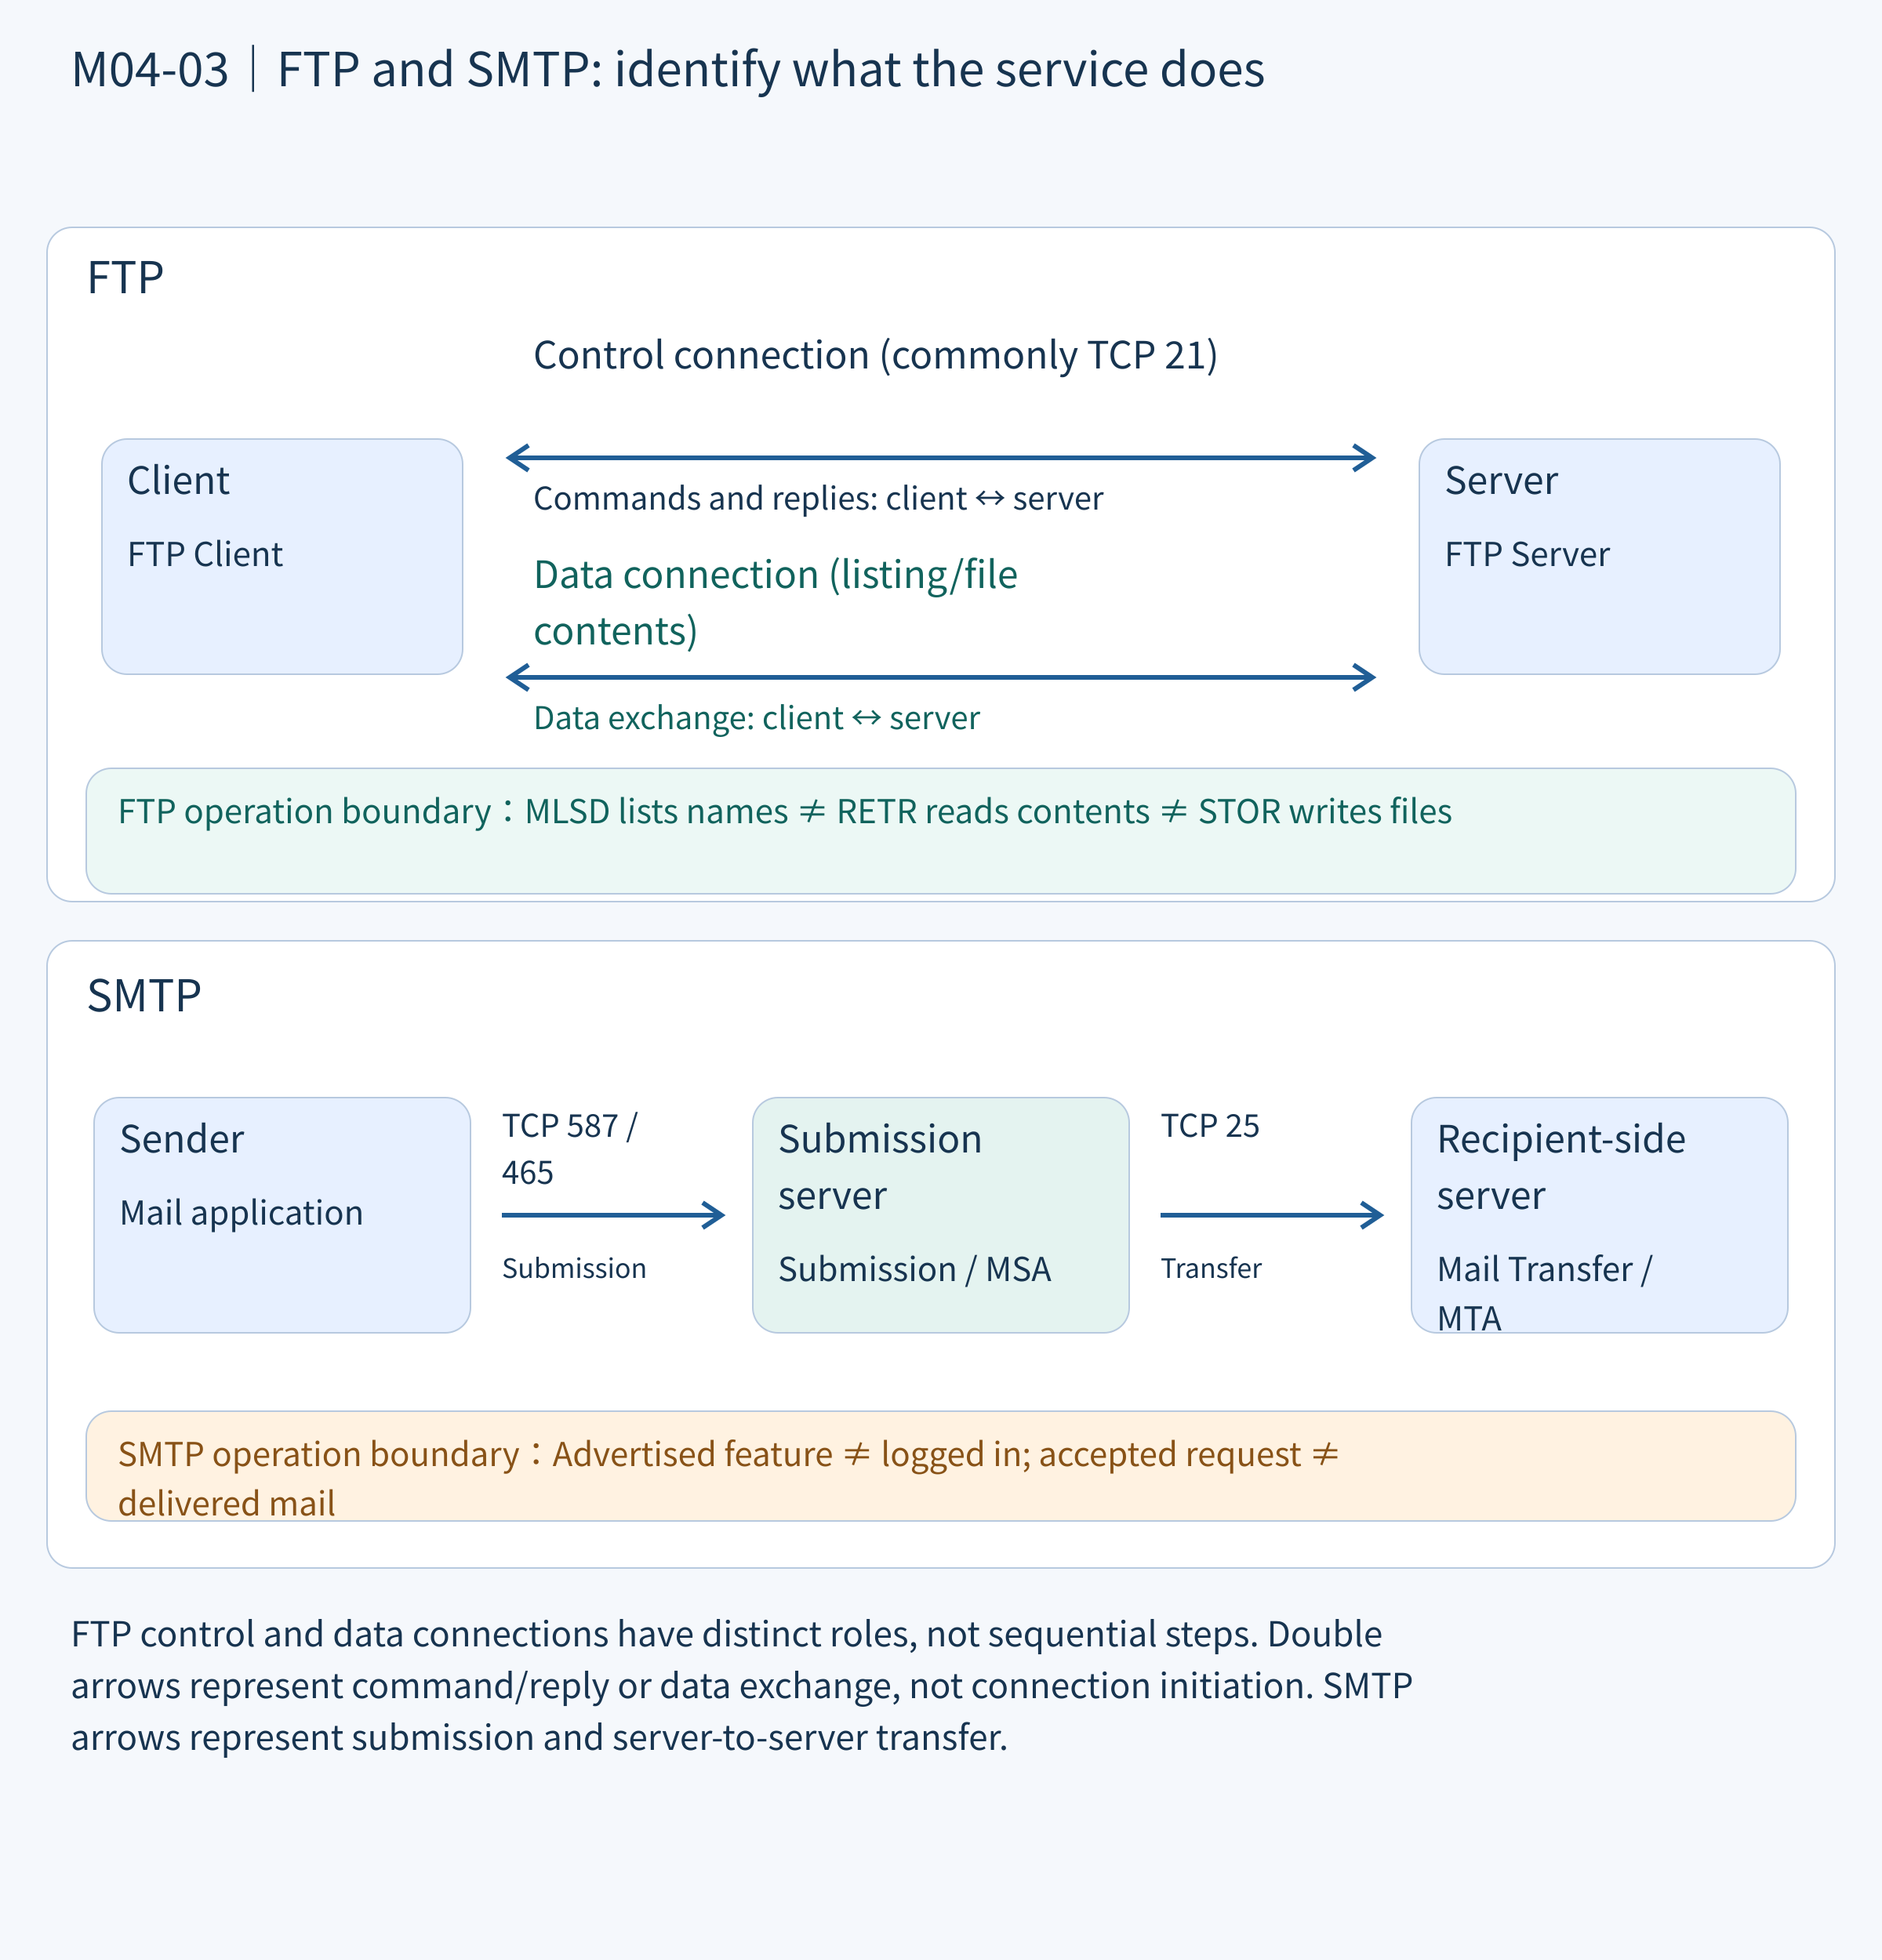
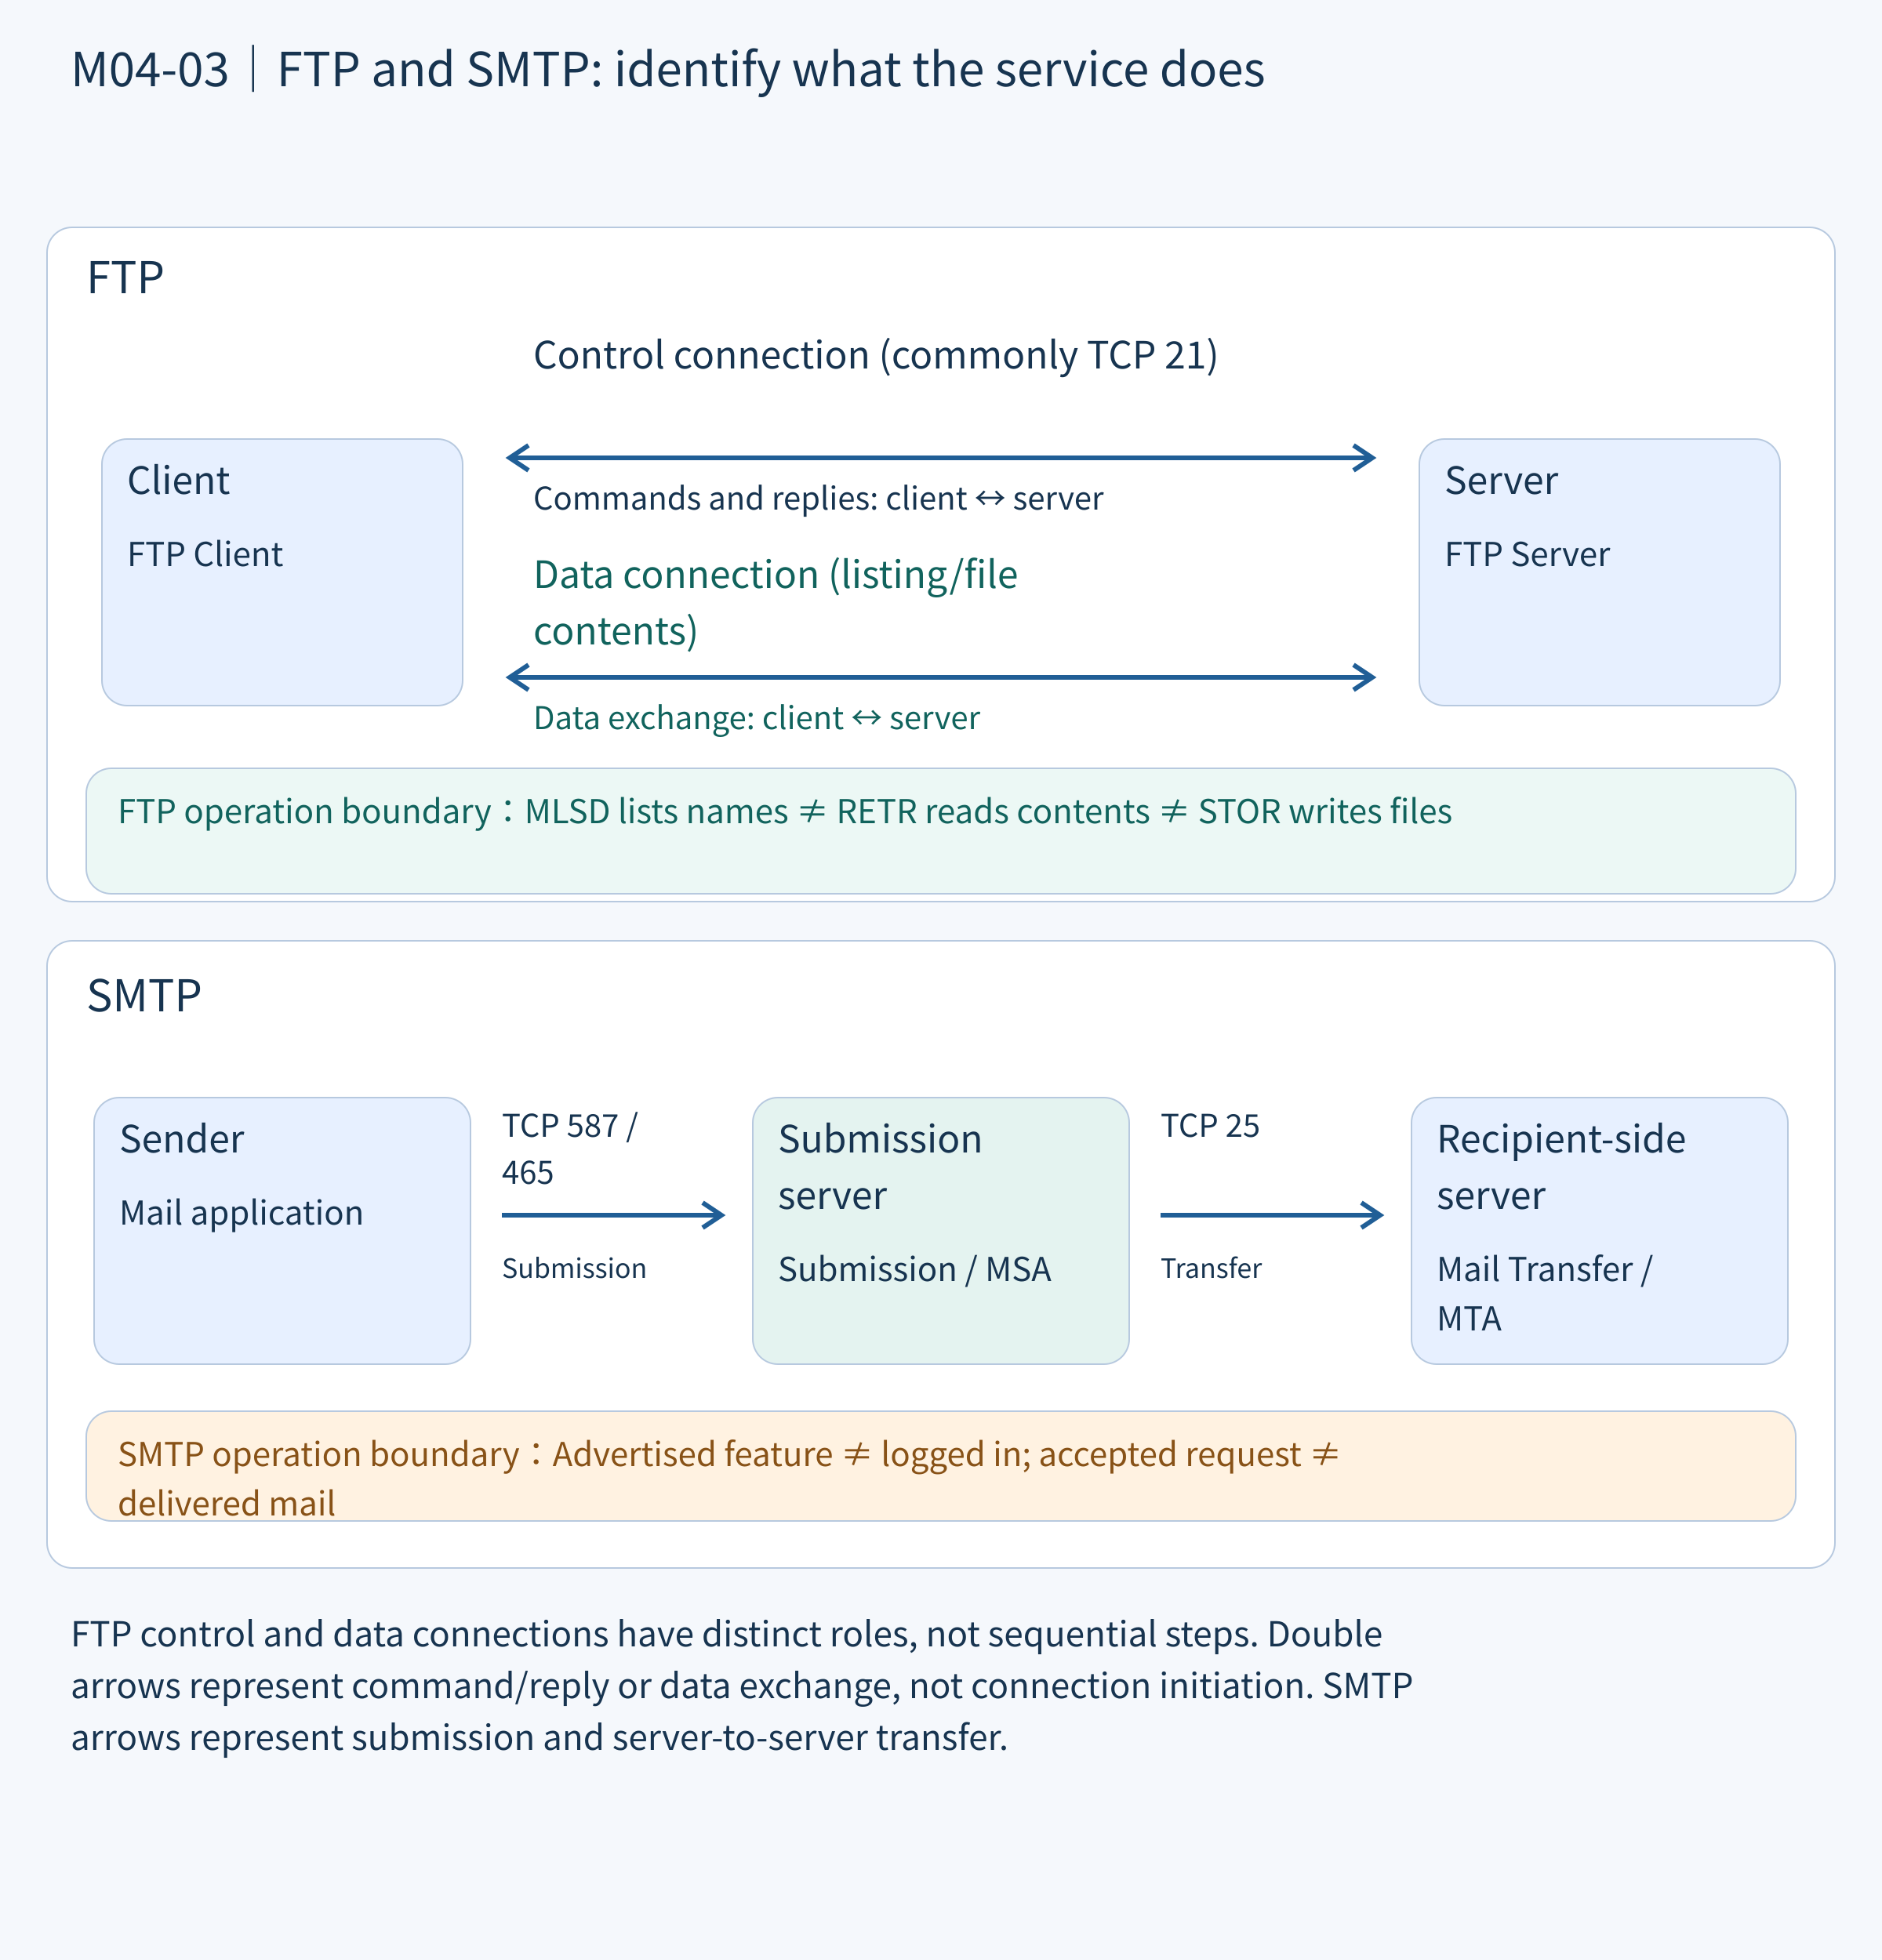
<svg xmlns="http://www.w3.org/2000/svg" viewBox="0 0 900 937.5" role="img" aria-labelledby="ftpsmtp-protocols-en-title ftpsmtp-protocols-en-desc" preserveAspectRatio="xMidYMid meet">
  <g transform="scale(0.75)">
    <rect width="1200" height="1250" fill="#f5f8fc" />
    <text x="45" y="55.0" font-family="Noto Sans CJK TC,sans-serif" font-size="30" fill="#173450">M04-03｜FTP and SMTP: identify what the service does</text>
    <rect x="30" y="145" width="1140" height="430" rx="16" fill="#ffffff" stroke="#b7c9df" />
    <text x="55" y="187.0" font-family="Noto Sans CJK TC,sans-serif" font-size="28" fill="#173450">FTP</text>
-     <rect x="65" y="280" width="230" height="150" rx="16" fill="#e7f0ff" stroke="#b7c9df" />
-     <text x="81" y="315.0" font-family="Noto Sans CJK TC,sans-serif" font-size="24" fill="#173450">Client</text>
-     <text x="81" y="361.0" font-family="Noto Sans CJK TC,sans-serif" font-size="21" fill="#173450">FTP Client</text>
-     <rect x="905" y="280" width="230" height="150" rx="16" fill="#e7f0ff" stroke="#b7c9df" />
-     <text x="921" y="315.0" font-family="Noto Sans CJK TC,sans-serif" font-size="24" fill="#173450">Server</text>
-     <text x="921" y="361.0" font-family="Noto Sans CJK TC,sans-serif" font-size="21" fill="#173450">FTP Server</text>
+     <g id="ftpsmtp-protocols-en-node-0">
+       <rect x="65" y="280" width="230" height="170" rx="16" fill="#e7f0ff" stroke="#b7c9df" />
+       <text x="81" y="315.0" font-family="Noto Sans CJK TC,sans-serif" font-size="24" fill="#173450">Client</text>
+       <text x="81" y="361.0" font-family="Noto Sans CJK TC,sans-serif" font-size="21" fill="#173450">FTP Client</text>
+     </g>
+     <g id="ftpsmtp-protocols-en-node-1">
+       <rect x="905" y="280" width="230" height="170" rx="16" fill="#e7f0ff" stroke="#b7c9df" />
+       <text x="921" y="315.0" font-family="Noto Sans CJK TC,sans-serif" font-size="24" fill="#173450">Server</text>
+       <text x="921" y="361.0" font-family="Noto Sans CJK TC,sans-serif" font-size="21" fill="#173450">FTP Server</text>
+     </g>
    <text x="340" y="235.0" font-family="Noto Sans CJK TC,sans-serif" font-size="24" fill="#173450">Control connection (commonly TCP 21)</text>
    <path d="M325 292H875m-12-8 12 8-12 8M337 284l-12 8 12 8" fill="none" stroke="#205e96" stroke-width="3" />
    <text x="340" y="325.0" font-family="Noto Sans CJK TC,sans-serif" font-size="20" fill="#173450">Commands and replies: client ↔ server</text>
    <text x="340" y="375.0" font-family="Noto Sans CJK TC,sans-serif" font-size="24" fill="#11635d">Data connection (listing/file</text>
    <text x="340" y="411.0" font-family="Noto Sans CJK TC,sans-serif" font-size="24" fill="#11635d">contents)</text>
    <path d="M325 432H875m-12-8 12 8-12 8M337 424l-12 8 12 8" fill="none" stroke="#205e96" stroke-width="3" />
    <text x="340" y="465.0" font-family="Noto Sans CJK TC,sans-serif" font-size="20" fill="#11635d">Data exchange: client ↔ server</text>
    <rect x="55" y="490" width="1090" height="80" rx="16" fill="#ecf8f5" stroke="#b7c9df" />
    <text x="75" y="525.0" font-family="Noto Sans CJK TC,sans-serif" font-size="21" fill="#11635d">FTP operation boundary：MLSD lists names ≠ RETR reads contents ≠ STOR writes files</text>
    <rect x="30" y="600" width="1140" height="400" rx="16" fill="#ffffff" stroke="#b7c9df" />
    <text x="55" y="645.0" font-family="Noto Sans CJK TC,sans-serif" font-size="28" fill="#173450">SMTP</text>
-     <rect x="60" y="700" width="240" height="150" rx="16" fill="#e7f0ff" stroke="#b7c9df" />
-     <text x="76" y="735.0" font-family="Noto Sans CJK TC,sans-serif" font-size="24" fill="#173450">Sender</text>
-     <text x="76" y="781.0" font-family="Noto Sans CJK TC,sans-serif" font-size="21" fill="#173450">Mail application</text>
-     <rect x="480" y="700" width="240" height="150" rx="16" fill="#e4f3f0" stroke="#b7c9df" />
-     <text x="496" y="735.0" font-family="Noto Sans CJK TC,sans-serif" font-size="24" fill="#173450">Submission</text>
-     <text x="496" y="771.0" font-family="Noto Sans CJK TC,sans-serif" font-size="24" fill="#173450">server</text>
-     <text x="496" y="817.0" font-family="Noto Sans CJK TC,sans-serif" font-size="21" fill="#173450">Submission / MSA</text>
-     <rect x="900" y="700" width="240" height="150" rx="16" fill="#e7f0ff" stroke="#b7c9df" />
-     <text x="916" y="735.0" font-family="Noto Sans CJK TC,sans-serif" font-size="24" fill="#173450">Recipient-side</text>
-     <text x="916" y="771.0" font-family="Noto Sans CJK TC,sans-serif" font-size="24" fill="#173450">server</text>
-     <text x="916" y="817.0" font-family="Noto Sans CJK TC,sans-serif" font-size="21" fill="#173450">Mail Transfer /</text>
-     <text x="916" y="848.5" font-family="Noto Sans CJK TC,sans-serif" font-size="21" fill="#173450">MTA</text>
+     <g id="ftpsmtp-protocols-en-node-5">
+       <rect x="60" y="700" width="240" height="170" rx="16" fill="#e7f0ff" stroke="#b7c9df" />
+       <text x="76" y="735.0" font-family="Noto Sans CJK TC,sans-serif" font-size="24" fill="#173450">Sender</text>
+       <text x="76" y="781.0" font-family="Noto Sans CJK TC,sans-serif" font-size="21" fill="#173450">Mail application</text>
+     </g>
+     <g id="ftpsmtp-protocols-en-node-6">
+       <rect x="480" y="700" width="240" height="170" rx="16" fill="#e4f3f0" stroke="#b7c9df" />
+       <text x="496" y="735.0" font-family="Noto Sans CJK TC,sans-serif" font-size="24" fill="#173450">Submission</text>
+       <text x="496" y="771.0" font-family="Noto Sans CJK TC,sans-serif" font-size="24" fill="#173450">server</text>
+       <text x="496" y="817.0" font-family="Noto Sans CJK TC,sans-serif" font-size="21" fill="#173450">Submission / MSA</text>
+     </g>
+     <g id="ftpsmtp-protocols-en-node-7">
+       <rect x="900" y="700" width="240" height="170" rx="16" fill="#e7f0ff" stroke="#b7c9df" />
+       <text x="916" y="735.0" font-family="Noto Sans CJK TC,sans-serif" font-size="24" fill="#173450">Recipient-side</text>
+       <text x="916" y="771.0" font-family="Noto Sans CJK TC,sans-serif" font-size="24" fill="#173450">server</text>
+       <text x="916" y="817.0" font-family="Noto Sans CJK TC,sans-serif" font-size="21" fill="#173450">Mail Transfer /</text>
+       <text x="916" y="848.5" font-family="Noto Sans CJK TC,sans-serif" font-size="21" fill="#173450">MTA</text>
+     </g>
    <text x="320" y="725.0" font-family="Noto Sans CJK TC,sans-serif" font-size="20" fill="#173450">TCP 587 /</text>
    <text x="320" y="755.0" font-family="Noto Sans CJK TC,sans-serif" font-size="20" fill="#173450">465</text>
    <path d="M320 775H460m-12-8 12 8-12 8" fill="none" stroke="#205e96" stroke-width="3" />
    <text x="320" y="815.0" font-family="Noto Sans CJK TC,sans-serif" font-size="17" fill="#173450">Submission</text>
    <text x="740" y="725.0" font-family="Noto Sans CJK TC,sans-serif" font-size="20" fill="#173450">TCP 25</text>
    <path d="M740 775H880m-12-8 12 8-12 8" fill="none" stroke="#205e96" stroke-width="3" />
    <text x="740" y="815.0" font-family="Noto Sans CJK TC,sans-serif" font-size="17" fill="#173450">Transfer</text>
    <rect x="55" y="900" width="1090" height="70" rx="16" fill="#fff2e1" stroke="#b7c9df" />
    <text x="75" y="935.0" font-family="Noto Sans CJK TC,sans-serif" font-size="21" fill="#885217">SMTP operation boundary：Advertised feature ≠ logged in; accepted request ≠</text>
    <text x="75" y="966.5" font-family="Noto Sans CJK TC,sans-serif" font-size="21" fill="#885217">delivered mail</text>
    <text x="45" y="1050.0" font-family="Noto Sans CJK TC,sans-serif" font-size="22" fill="#173450">FTP control and data connections have distinct roles, not sequential steps. Double</text>
    <text x="45" y="1083.0" font-family="Noto Sans CJK TC,sans-serif" font-size="22" fill="#173450">arrows represent command/reply or data exchange, not connection initiation. SMTP</text>
    <text x="45" y="1116.0" font-family="Noto Sans CJK TC,sans-serif" font-size="22" fill="#173450">arrows represent submission and server-to-server transfer.</text>
  </g>
</svg>
